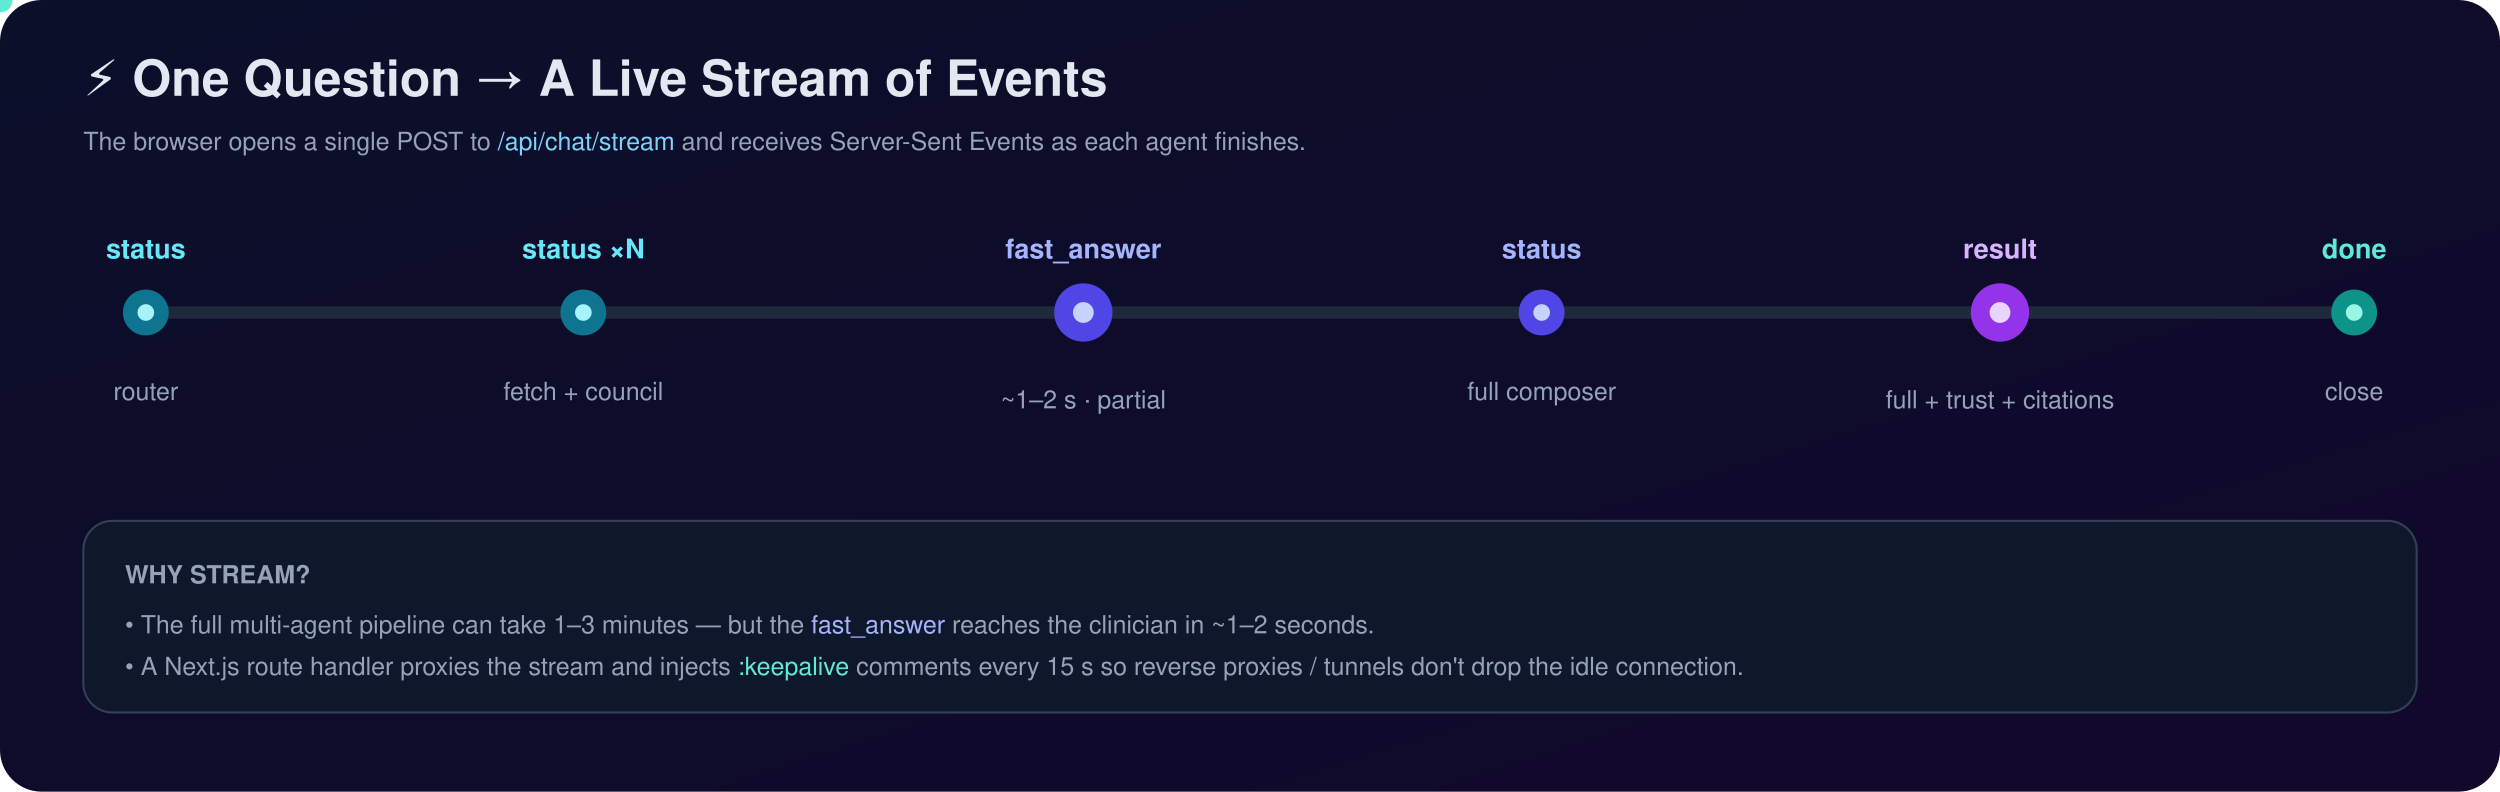
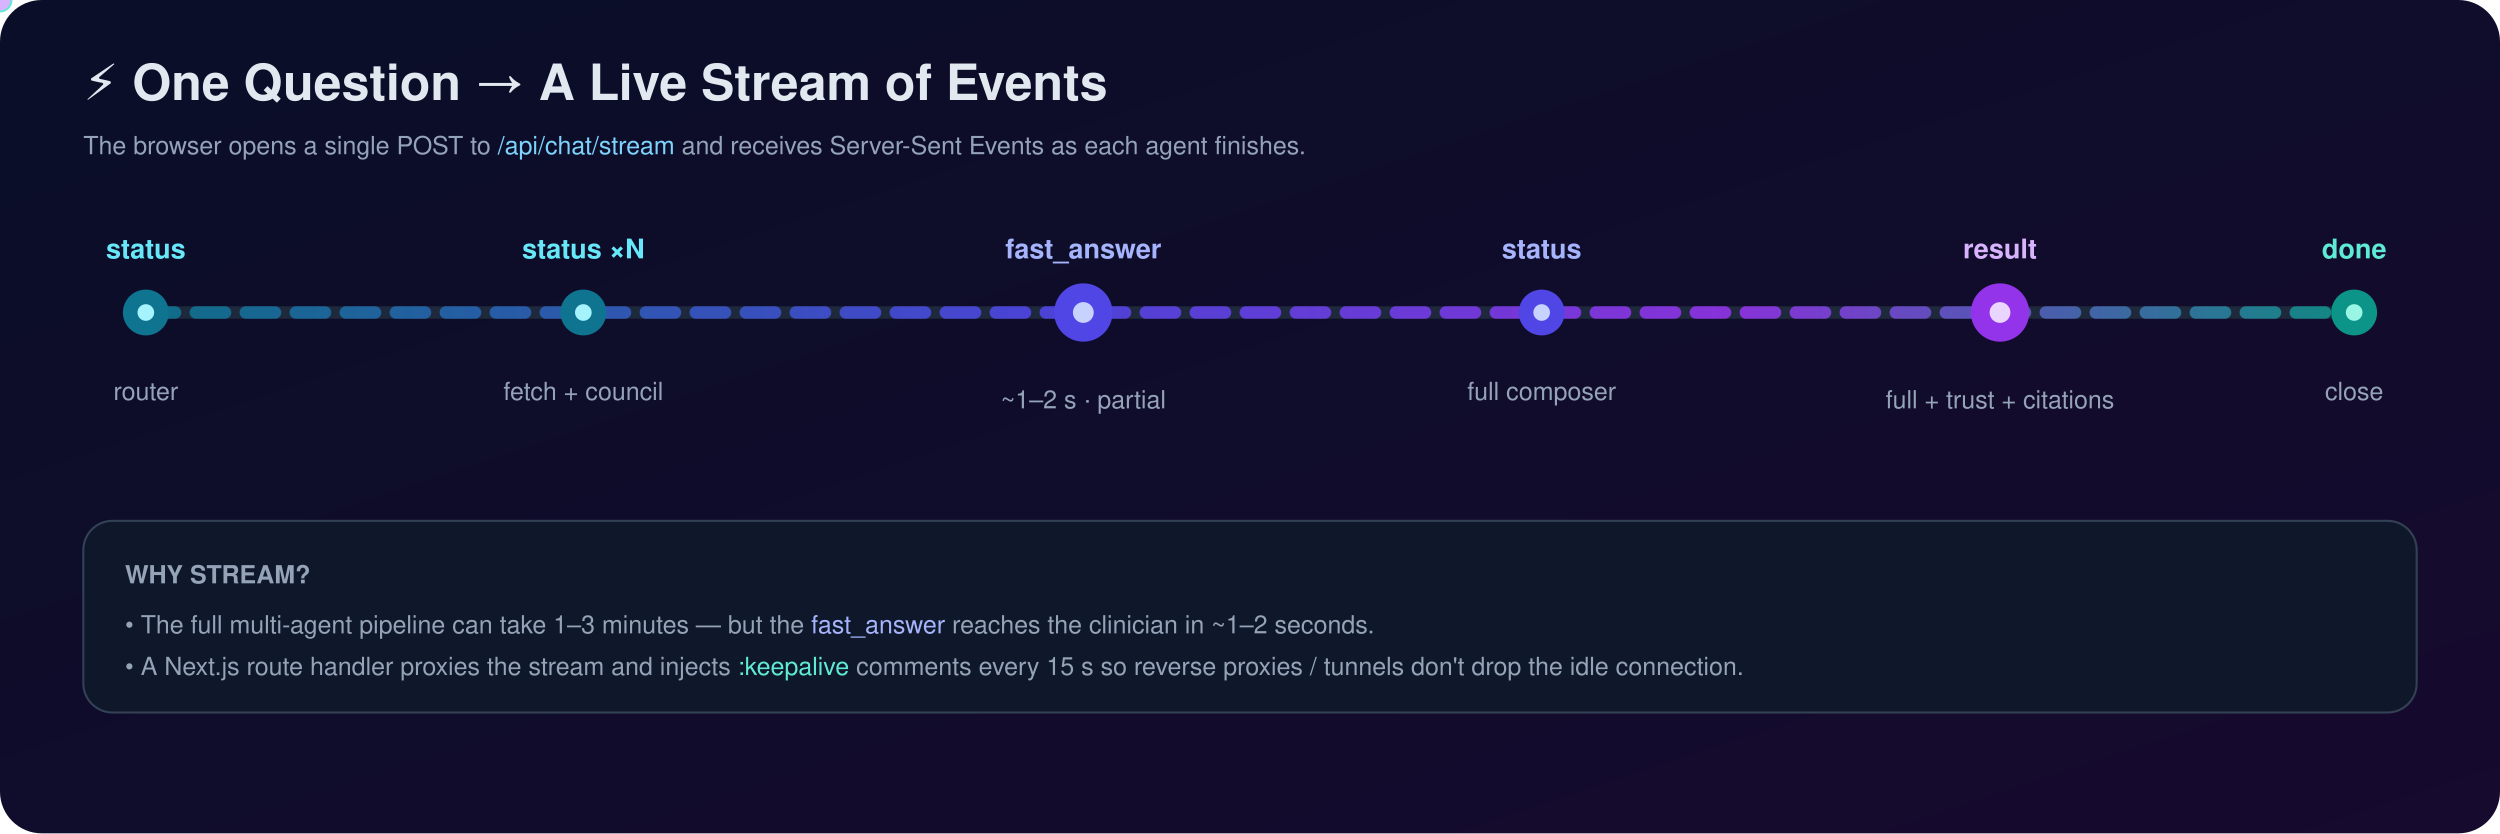
- <svg xmlns="http://www.w3.org/2000/svg" viewBox="0 0 1200 380" width="1200" height="380" role="img" aria-label="CerebraLink SSE streaming timeline">
+ <svg xmlns="http://www.w3.org/2000/svg" viewBox="0 0 1200 400" width="1200" height="400" role="img" aria-label="CerebraLink SSE streaming timeline">
  <defs>
    <linearGradient id="pbg" x1="0" y1="0" x2="1" y2="1">
-       <stop offset="0%" stop-color="#0b0f2a" />
-       <stop offset="100%" stop-color="#11082b" />
+       <stop offset="0%" stop-color="#0a0e28" />
+       <stop offset="100%" stop-color="#160a2e" />
    </linearGradient>
-     <linearGradient id="rail" x1="0" y1="0" x2="1" y2="0">
+     <linearGradient id="rail" gradientUnits="userSpaceOnUse" x1="70" y1="0" x2="1130" y2="0">
      <stop offset="0%" stop-color="#0e7490" />
-       <stop offset="45%" stop-color="#4f46e5" />
-       <stop offset="75%" stop-color="#9333ea" />
+       <stop offset="40%" stop-color="#4f46e5" />
+       <stop offset="72%" stop-color="#9333ea" />
      <stop offset="100%" stop-color="#0d9488" />
    </linearGradient>
    <style>
-       @keyframes sweep { 0%{stroke-dashoffset:1100} 100%{stroke-dashoffset:0} }
-       @keyframes pop   { 0%,15%{transform:scale(.6);opacity:.2} 30%,100%{transform:scale(1);opacity:1} }
-       @keyframes pktA  { 0%{offset-distance:0%;opacity:0} 8%{opacity:1} 92%{opacity:1} 100%{offset-distance:100%;opacity:0} }
-       .rail   { stroke:url(#rail); stroke-width:6; stroke-linecap:round; stroke-dasharray:1100; animation: sweep 4s ease-out infinite; }
-       .ev     { animation: pop 4s ease-out infinite; transform-origin:center; transform-box:fill-box; }
-       .e1{animation-delay:.2s}.e2{animation-delay:.7s}.e3{animation-delay:1.2s}.e4{animation-delay:1.9s}.e5{animation-delay:2.6s}.e6{animation-delay:3.2s}
-       .pkt    { offset-path: path('M70,150 H1130'); animation: pktA 4s linear infinite; }
-       text    { font-family: Segoe UI, Helvetica, Arial, sans-serif; }
-       .ttl    { font-weight:800; fill:#e2e8f0 } .tag{ fill:#94a3b8; font-size:12px } .lbl{ font-size:13px; font-weight:700 }
+       text{font-family:'Segoe UI',Helvetica,Arial,sans-serif}
+       .ttl{font-weight:800;fill:#e2e8f0}.tag{fill:#94a3b8;font-size:12px}.lbl{font-size:13px;font-weight:700}
+       @keyframes pulse{0%,100%{transform:scale(1)}50%{transform:scale(1.12)}}
+       .m{transform-box:fill-box;transform-origin:center}
+       .m1{animation:pulse 2.6s ease-in-out infinite}.m2{animation:pulse 2.6s ease-in-out infinite .3s}
+       .m3{animation:pulse 2.6s ease-in-out infinite .6s}.m4{animation:pulse 2.6s ease-in-out infinite .9s}
+       .m5{animation:pulse 2.6s ease-in-out infinite 1.2s}.m6{animation:pulse 2.6s ease-in-out infinite 1.5s}
    </style>
  </defs>
-   <rect width="1200" height="380" rx="20" fill="url(#pbg)" />
-   <text x="40" y="46" class="ttl" font-size="24">⚡ One Question → A Live Stream of Events</text>
-   <text x="40" y="72" class="tag" font-size="14">The browser opens a single POST to <tspan fill="#7dd3fc">/api/chat/stream</tspan> and receives Server-Sent Events as each agent finishes.</text>
+   <rect width="1200" height="400" rx="20" fill="url(#pbg)" />
+   <text x="40" y="48" class="ttl" font-size="24">⚡ One Question → A Live Stream of Events</text>
+   <text x="40" y="74" class="tag" font-size="14">The browser opens a single POST to <tspan fill="#7dd3fc">/api/chat/stream</tspan> and receives Server-Sent Events as each agent finishes.</text>
+   <path id="track" d="M70,150 H1130" fill="none" stroke="none" />
  <line x1="70" y1="150" x2="1130" y2="150" stroke="#1e293b" stroke-width="6" stroke-linecap="round" />
-   <line class="rail" x1="70" y1="150" x2="1130" y2="150" />
-   <circle class="pkt" r="6" fill="#5eead4" />
+   <line x1="70" y1="150" x2="1130" y2="150" stroke="url(#rail)" stroke-width="6" stroke-linecap="round" stroke-dasharray="14 10" opacity="0.9">
+     <animate attributeName="stroke-dashoffset" from="0" to="-48" dur="1.1s" repeatCount="indefinite" />
+   </line>
  <g>
-     <g class="ev e1" transform="translate(70,150)">
+     <circle r="6" fill="#5eead4">
+       <animateMotion dur="3.4s" repeatCount="indefinite">
+         <mpath href="#track" />
+       </animateMotion>
+       <animate attributeName="opacity" values="0;1;1;1;0" keyTimes="0;0.05;0.5;0.95;1" dur="3.4s" repeatCount="indefinite" />
+     </circle>
+     <circle r="5" fill="#a5b4fc">
+       <animateMotion dur="3.4s" begin="1.1s" repeatCount="indefinite">
+         <mpath href="#track" />
+       </animateMotion>
+       <animate attributeName="opacity" values="0;1;1;1;0" keyTimes="0;0.05;0.5;0.95;1" dur="3.4s" begin="1.1s" repeatCount="indefinite" />
+     </circle>
+     <circle r="5" fill="#d8b4fe">
+       <animateMotion dur="3.4s" begin="2.2s" repeatCount="indefinite">
+         <mpath href="#track" />
+       </animateMotion>
+       <animate attributeName="opacity" values="0;1;1;1;0" keyTimes="0;0.05;0.5;0.95;1" dur="3.4s" begin="2.2s" repeatCount="indefinite" />
+     </circle>
+   </g>
+   <g transform="translate(70,150)">
+     <g class="m m1">
      <circle r="11" fill="#0e7490" />
      <circle r="4" fill="#a5f3fc" />
-       <text x="0" y="-26" text-anchor="middle" class="lbl" fill="#67e8f9">status</text>
-       <text x="0" y="42" text-anchor="middle" class="tag">router</text>
    </g>
-     <g class="ev e2" transform="translate(280,150)">
+     <text y="-26" text-anchor="middle" class="lbl" fill="#67e8f9">status</text>
+     <text y="42" text-anchor="middle" class="tag">router</text>
+   </g>
+   <g transform="translate(280,150)">
+     <g class="m m2">
      <circle r="11" fill="#0e7490" />
      <circle r="4" fill="#a5f3fc" />
-       <text x="0" y="-26" text-anchor="middle" class="lbl" fill="#67e8f9">status ×N</text>
-       <text x="0" y="42" text-anchor="middle" class="tag">fetch + council</text>
    </g>
-     <g class="ev e3" transform="translate(520,150)">
+     <text y="-26" text-anchor="middle" class="lbl" fill="#67e8f9">status ×N</text>
+     <text y="42" text-anchor="middle" class="tag">fetch + council</text>
+   </g>
+   <g transform="translate(520,150)">
+     <g class="m m3">
      <circle r="14" fill="#4f46e5" />
      <circle r="5" fill="#c7d2fe" />
-       <text x="0" y="-26" text-anchor="middle" class="lbl" fill="#a5b4fc">fast_answer</text>
-       <text x="0" y="46" text-anchor="middle" class="tag">~1–2 s · partial</text>
    </g>
-     <g class="ev e4" transform="translate(740,150)">
+     <text y="-26" text-anchor="middle" class="lbl" fill="#a5b4fc">fast_answer</text>
+     <text y="46" text-anchor="middle" class="tag">~1–2 s · partial</text>
+   </g>
+   <g transform="translate(740,150)">
+     <g class="m m4">
      <circle r="11" fill="#4f46e5" />
      <circle r="4" fill="#c7d2fe" />
-       <text x="0" y="-26" text-anchor="middle" class="lbl" fill="#a5b4fc">status</text>
-       <text x="0" y="42" text-anchor="middle" class="tag">full composer</text>
    </g>
-     <g class="ev e5" transform="translate(960,150)">
+     <text y="-26" text-anchor="middle" class="lbl" fill="#a5b4fc">status</text>
+     <text y="42" text-anchor="middle" class="tag">full composer</text>
+   </g>
+   <g transform="translate(960,150)">
+     <g class="m m5">
      <circle r="14" fill="#9333ea" />
      <circle r="5" fill="#e9d5ff" />
-       <text x="0" y="-26" text-anchor="middle" class="lbl" fill="#d8b4fe">result</text>
-       <text x="0" y="46" text-anchor="middle" class="tag">full + trust + citations</text>
    </g>
-     <g class="ev e6" transform="translate(1130,150)">
+     <text y="-26" text-anchor="middle" class="lbl" fill="#d8b4fe">result</text>
+     <text y="46" text-anchor="middle" class="tag">full + trust + citations</text>
+   </g>
+   <g transform="translate(1130,150)">
+     <g class="m m6">
      <circle r="11" fill="#0d9488" />
      <circle r="4" fill="#99f6e4" />
-       <text x="0" y="-26" text-anchor="middle" class="lbl" fill="#5eead4">done</text>
-       <text x="0" y="42" text-anchor="middle" class="tag">close</text>
    </g>
+     <text y="-26" text-anchor="middle" class="lbl" fill="#5eead4">done</text>
+     <text y="42" text-anchor="middle" class="tag">close</text>
  </g>
  <g transform="translate(40,250)">
    <rect width="1120" height="92" rx="14" fill="#0f172a" stroke="#334155" />
    <text x="20" y="30" class="tag" fill="#7dd3fc" font-weight="700">WHY STREAM?</text>
    <text x="20" y="54" class="tag" font-size="13">• The full multi-agent pipeline can take 1–3 minutes — but the <tspan fill="#a5b4fc">fast_answer</tspan> reaches the clinician in ~1–2 seconds.</text>
    <text x="20" y="74" class="tag" font-size="13">• A Next.js route handler proxies the stream and injects <tspan fill="#5eead4">:keepalive</tspan> comments every 15 s so reverse proxies / tunnels don't drop the idle connection.</text>
  </g>
</svg>
